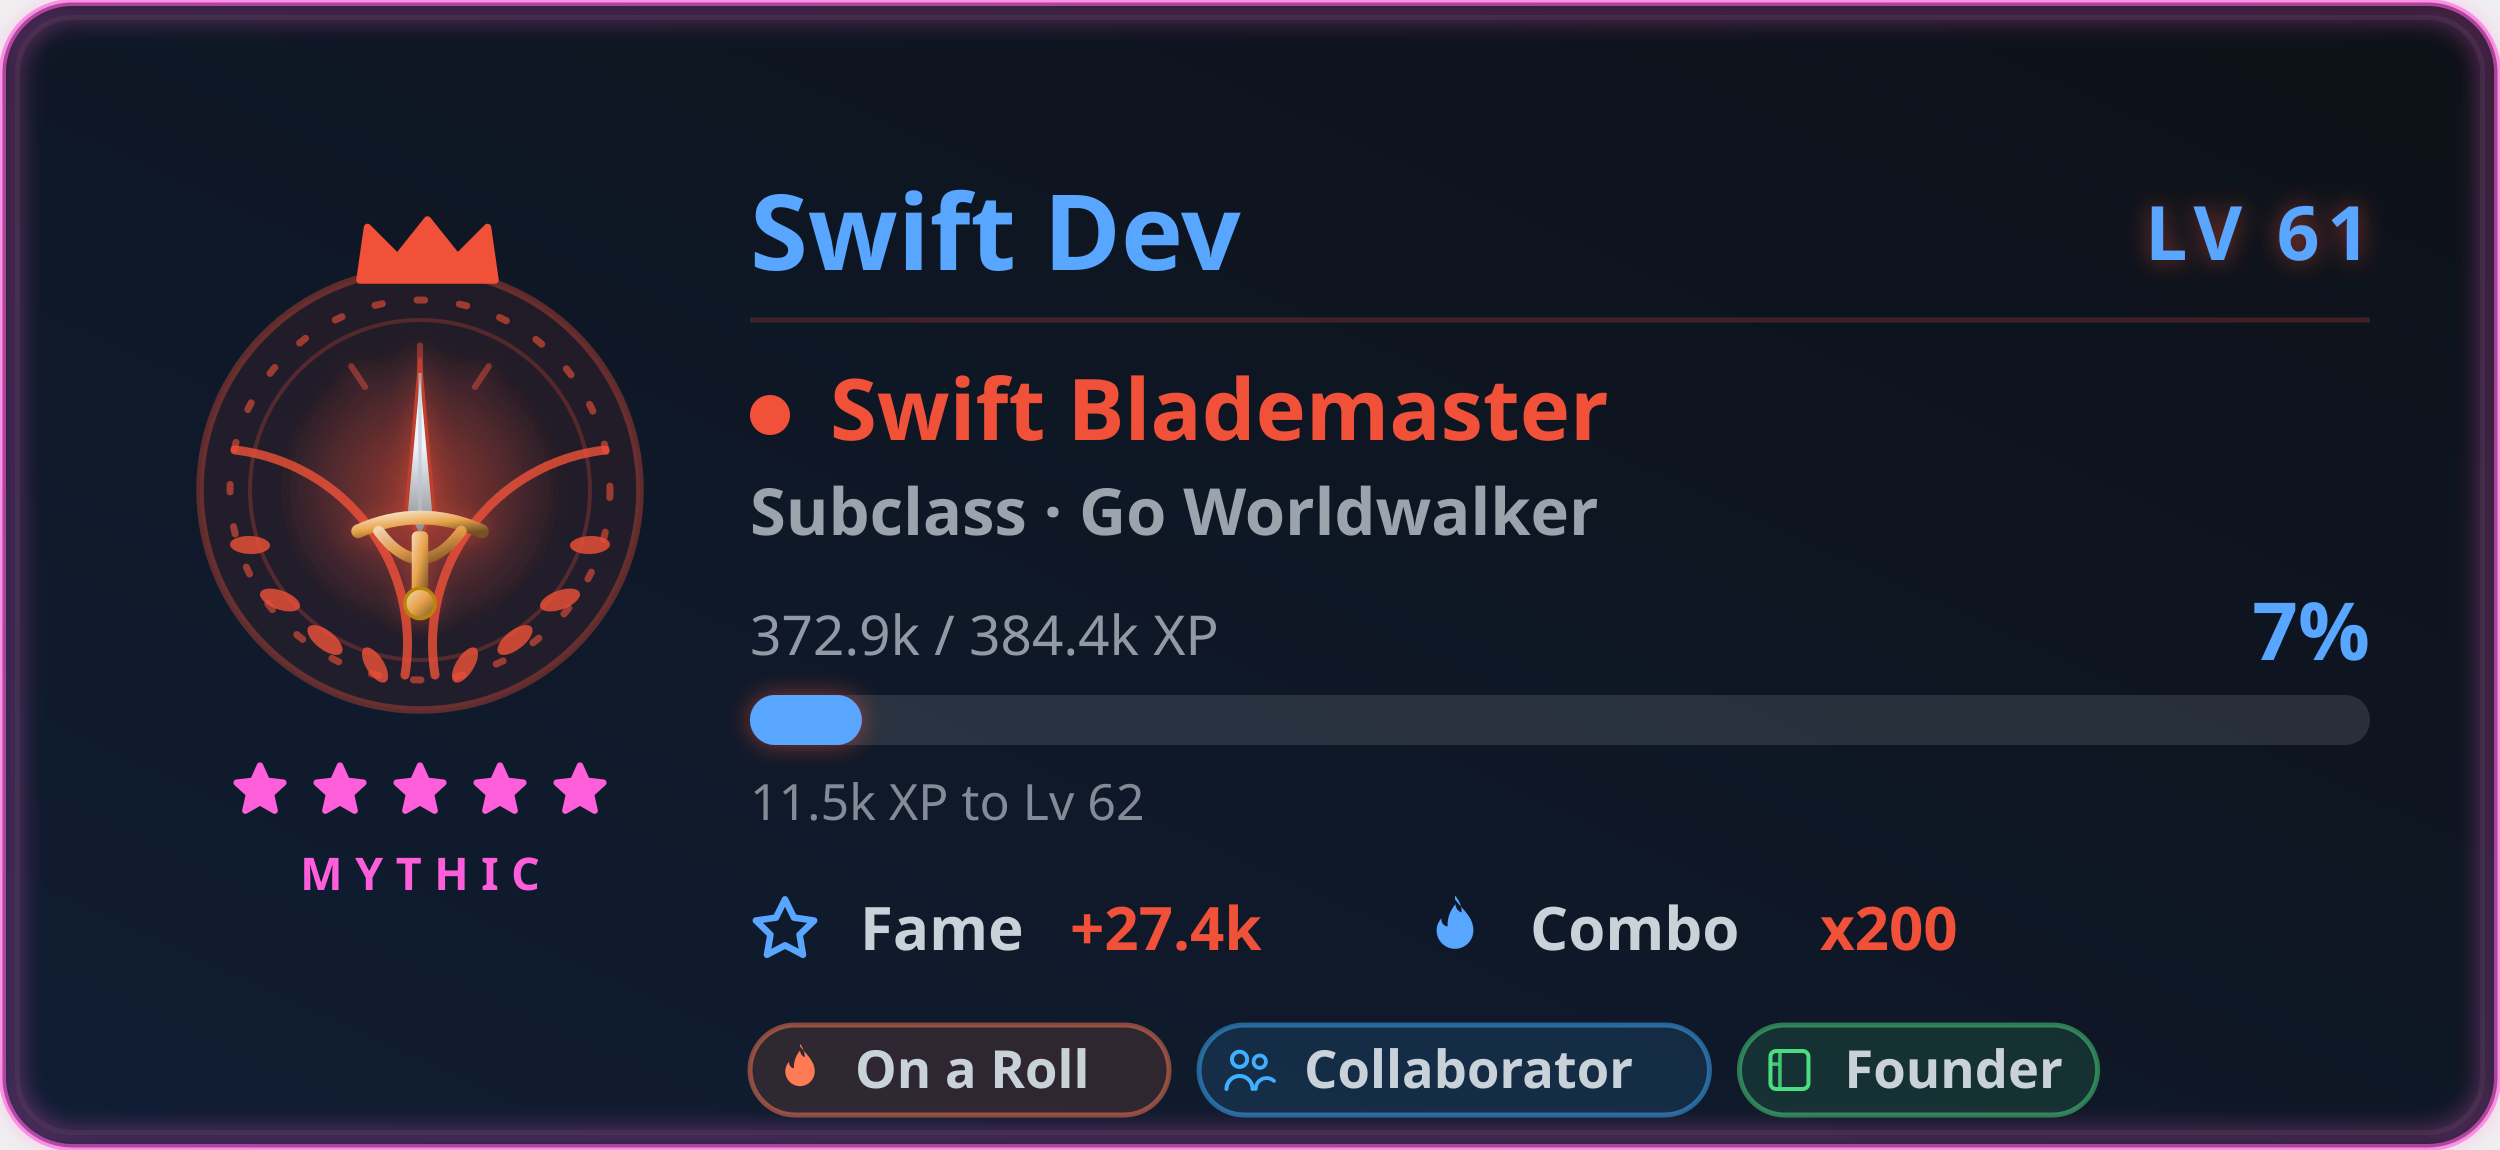
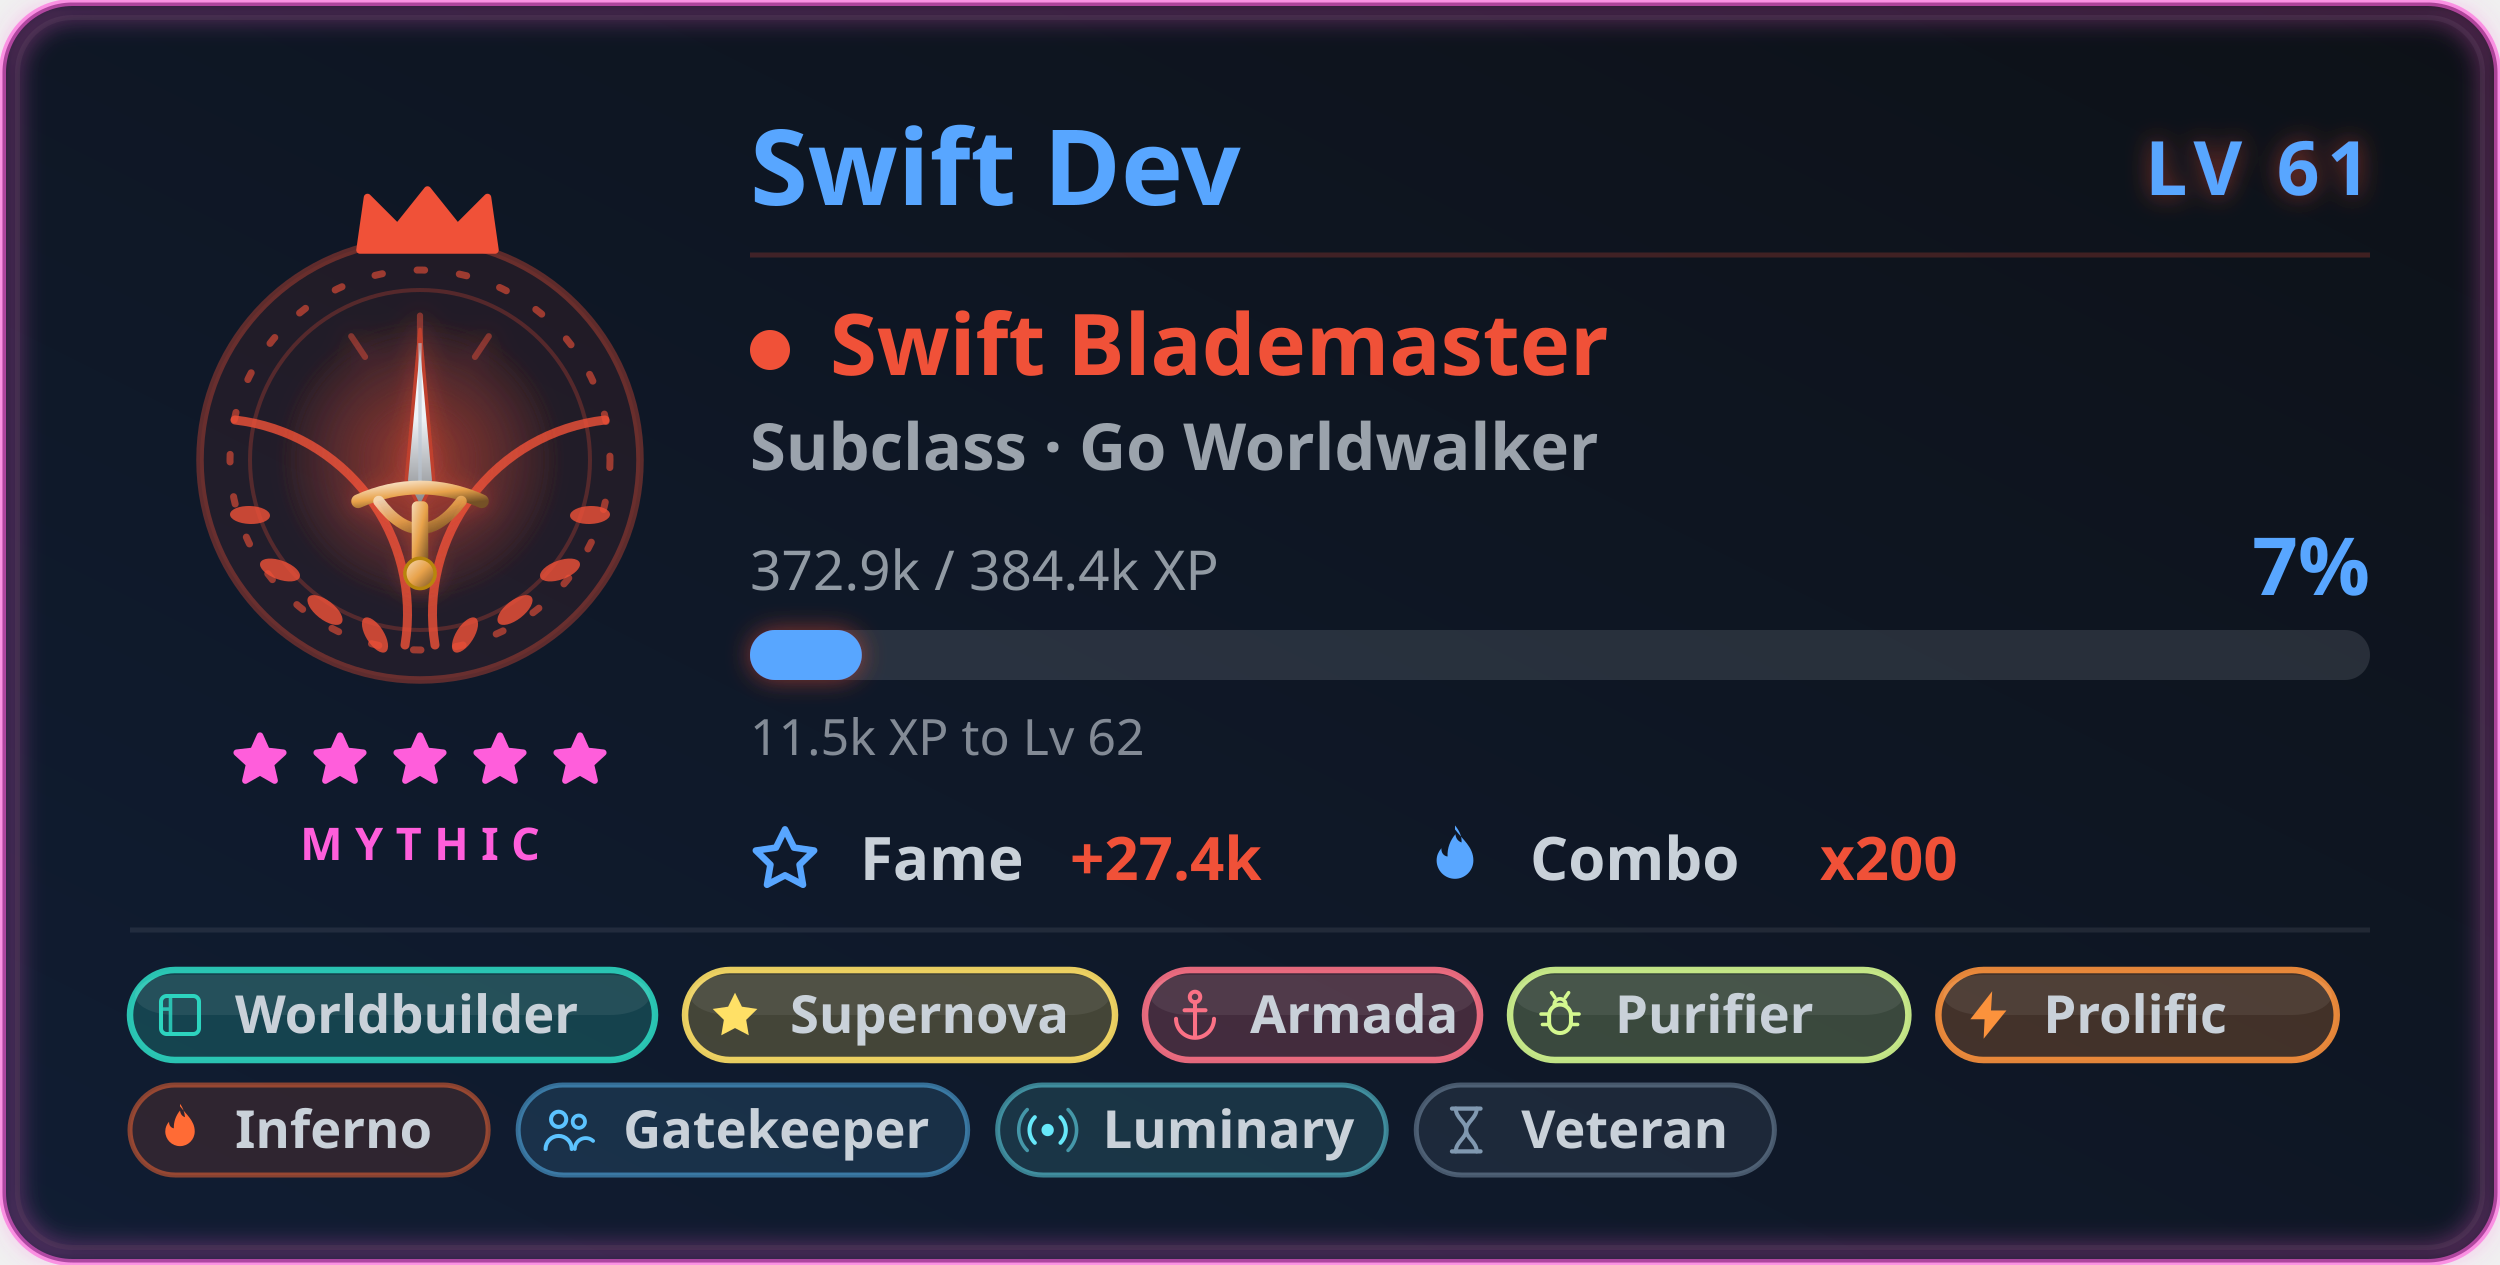
- <svg xmlns="http://www.w3.org/2000/svg" width="500" height="230" viewBox="0 0 500 230" role="img" aria-labelledby="card-title-a11y card-desc-a11y">
+ <svg xmlns="http://www.w3.org/2000/svg" width="500" height="253" viewBox="0 0 500 253" role="img" aria-labelledby="card-title-a11y card-desc-a11y">
  <style>
text { font-family: 'Segoe UI', Ubuntu, 'Helvetica Neue', sans-serif; }
.title { font-size: 18px; font-weight: 600; fill: #58a6ff; }
.title-icon { fill: #58a6ff; }
.icon { fill: #58a6ff; }


.gl-name { font-size: 21px; font-weight: 700; fill: #58a6ff; }
.gl-lvl { font-size: 15px; font-weight: 800; letter-spacing: 1.5px; fill: #58a6ff; }
.gl-class { font-size: 17px; font-weight: 700; fill: #f05138; }
.gl-sub { font-size: 13px; font-weight: 600; fill: #c9d1d9; opacity: 0.75; }
.gl-meta { font-size: 11px; fill: #c9d1d9; opacity: 0.7; }
.gl-pct { font-size: 16px; font-weight: 800; fill: #58a6ff; }
.gl-chip-label { font-size: 12px; font-weight: 600; fill: #c9d1d9; }
.gl-chip-value { font-size: 12px; font-weight: 800; fill: #f05138; }
.gl-hint { font-size: 10px; fill: #c9d1d9; opacity: 0.62; }
.gl-badge-label { font-size: 10.5px; font-weight: 600; }
.gl-rarity { font-size: 9px; font-weight: 700; letter-spacing: 2.5px; fill: #ff5edb; }

</style>
  <defs>
    <linearGradient id="card-bg" x1="0" y1="0" x2="1" y2="1" gradientTransform="rotate(90, 0.5, 0.5)">
      <stop offset="0.0%" stop-color="#0d1117" />
      <stop offset="100.0%" stop-color="#101d33" />
    </linearGradient>
    <filter id="card-glow" x="-50%" y="-50%" width="200%" height="200%">
      <feGaussianBlur in="SourceGraphic" stdDeviation="3" result="blur" />
      <feFlood flood-color="#58a6ff" flood-opacity="0.55" result="tint" />
      <feComposite in="tint" in2="blur" operator="in" result="softGlow" />
      <feMerge>
        <feMergeNode in="softGlow" />
        <feMergeNode in="SourceGraphic" />
      </feMerge>
    </filter>
    <filter id="gl-glow" x="-60%" y="-60%" width="220%" height="220%">
      <feGaussianBlur in="SourceGraphic" stdDeviation="2.4" result="b" />
      <feFlood flood-color="#f05138" flood-opacity="0.55" result="t" />
      <feComposite in="t" in2="b" operator="in" result="g" />
      <feMerge>
        <feMergeNode in="g" />
        <feMergeNode in="SourceGraphic" />
      </feMerge>
    </filter>
    <filter id="gl-rarity" x="-20%" y="-20%" width="140%" height="140%">
      <feGaussianBlur stdDeviation="2.4" />
    </filter>
  </defs>
-   <rect x="0.5" y="0.5" width="499" height="229" rx="14" fill="url(#card-bg)" stroke="#ff5edb" stroke-width="1.4" stroke-opacity="0.6" />
-   <rect x="3.5" y="3.5" width="493" height="223" rx="11" fill="none" stroke="#30363d" stroke-opacity="0.4" />
-   <rect x="2" y="2" width="496" height="226" rx="13" fill="none" stroke="#ff5edb" stroke-width="3.5" stroke-opacity="0.4" filter="url(#gl-rarity)" />
+   <rect x="0.5" y="0.5" width="499" height="252" rx="14" fill="url(#card-bg)" stroke="#ff5edb" stroke-width="1.4" stroke-opacity="0.6" />
+   <rect x="3.5" y="3.5" width="493" height="246" rx="11" fill="none" stroke="#30363d" stroke-opacity="0.4" />
+   <rect x="2" y="2" width="496" height="249" rx="13" fill="none" stroke="#ff5edb" stroke-width="3.5" stroke-opacity="0.4" filter="url(#gl-rarity)" />
  <g class="fade">
    <g class="">
      <g class="flourish">
        <g transform="translate(84,0)">
-           <g transform="translate(0,98)">
+           <g transform="translate(0,92)">
            <path d="M3 37 A 39 39 0 0 1 37 -8" fill="none" stroke="#f05138" stroke-width="1.8" stroke-linecap="round" opacity="0.8" />
            <g fill="#f05138" opacity="0.8">
              <ellipse cx="9" cy="35" rx="4" ry="1.8" transform="rotate(-58 9 35)" />
              <ellipse cx="19" cy="30" rx="4.2" ry="1.9" transform="rotate(-38 19 30)" />
              <ellipse cx="28" cy="22" rx="4.2" ry="1.9" transform="rotate(-20 28 22)" />
              <ellipse cx="34" cy="11" rx="4" ry="1.8" transform="rotate(-2 34 11)" />
            </g>
          </g>
        </g>
        <g transform="translate(84,0) scale(-1,1)">
-           <g transform="translate(0,98)">
+           <g transform="translate(0,92)">
            <path d="M3 37 A 39 39 0 0 1 37 -8" fill="none" stroke="#f05138" stroke-width="1.8" stroke-linecap="round" opacity="0.8" />
            <g fill="#f05138" opacity="0.8">
              <ellipse cx="9" cy="35" rx="4" ry="1.8" transform="rotate(-58 9 35)" />
              <ellipse cx="19" cy="30" rx="4.2" ry="1.9" transform="rotate(-38 19 30)" />
              <ellipse cx="28" cy="22" rx="4.2" ry="1.9" transform="rotate(-20 28 22)" />
              <ellipse cx="34" cy="11" rx="4" ry="1.8" transform="rotate(-2 34 11)" />
            </g>
          </g>
        </g>
      </g>
-       <circle cx="84" cy="98" r="44" fill="#f05138" fill-opacity="0.08" stroke="#f05138" stroke-opacity="0.35" stroke-width="1.5" />
+       <circle cx="84" cy="92" r="44" fill="#f05138" fill-opacity="0.08" stroke="#f05138" stroke-opacity="0.35" stroke-width="1.5" />
      <g class="">
-         <circle cx="84" cy="98" r="38" fill="none" stroke="#f05138" stroke-opacity="0.6" stroke-width="1.4" stroke-dasharray="1.5 7" stroke-linecap="round" />
-         <circle cx="84" cy="98" r="34" fill="none" stroke="#f05138" stroke-opacity="0.25" stroke-width="0.8" />
+         <circle cx="84" cy="92" r="38" fill="none" stroke="#f05138" stroke-opacity="0.6" stroke-width="1.4" stroke-dasharray="1.5 7" stroke-linecap="round" />
+         <circle cx="84" cy="92" r="34" fill="none" stroke="#f05138" stroke-opacity="0.25" stroke-width="0.8" />
      </g>
      <g class="" filter="url(#gl-glow)">
-         <svg class="" x="51" y="65" width="66" height="66" viewBox="0 0 48 48" aria-hidden="true">
+         <svg class="" x="51" y="59" width="66" height="66" viewBox="0 0 48 48" aria-hidden="true">
          <defs>
            <radialGradient id="swHalo" cx="0.5" cy="0.5" r="0.5">
              <stop offset="0" stop-color="#f05138" stop-opacity="0.42" />
              <stop offset="1" stop-color="#f05138" stop-opacity="0" />
            </radialGradient>
            <linearGradient id="swBlade" x1="0" y1="0" x2="0" y2="1">
              <stop offset="0" stop-color="#f7f9fb" />
              <stop offset="0.5" stop-color="#eef2f7" />
              <stop offset="1" stop-color="#838588" />
            </linearGradient>
            <linearGradient id="swGold" x1="0" y1="0" x2="1" y2="1">
              <stop offset="0" stop-color="#f6dab7" />
              <stop offset="0.5" stop-color="#e8a24a" />
              <stop offset="1" stop-color="#745125" />
            </linearGradient>
          </defs>
          <circle cx="24" cy="24" r="21" fill="url(#swHalo)" />
          <g stroke="#f05138" stroke-width="0.9" stroke-opacity="0.45" stroke-linecap="round">
            <path d="M24 3 V7 M14 6 L16 9 M34 6 L32 9" />
          </g>
          <path d="M24 5 L26 27 L24 31 L22 27 Z" fill="url(#swBlade)" stroke="#c0412d" stroke-width="0.5" stroke-linejoin="round" />
          <path d="M24 7 V29" stroke="#b9c4d2" stroke-width="0.5" stroke-opacity="0.6" />
          <path d="M15 30 Q24 26 33 30" fill="none" stroke="url(#swGold)" stroke-width="2" stroke-linecap="round" />
          <path d="M18 30 Q24 38 30 30" fill="none" stroke="url(#swGold)" stroke-width="1.6" stroke-linecap="round" opacity="0.9" />
          <rect x="22.8" y="30" width="2.4" height="9" rx="0.8" fill="url(#swGold)" />
          <circle cx="24" cy="40.5" r="2.2" fill="url(#swGold)" stroke="#b8860b" stroke-width="0.5" />
        </svg>
      </g>
-       <g transform="translate(69, 42.5) scale(1.5)">
+       <g transform="translate(69, 36.5) scale(1.5)">
        <path d="M2 9 L3 2 L7 6 L11 1 L15 6 L19 2 L20 9 Z" fill="#f05138" stroke="#f05138" stroke-width="1" stroke-linejoin="round" />
      </g>
    </g>
    <g>
-       <g class="" transform="translate(45.5, 151.5) scale(0.5416667)" fill="#ff5edb" stroke="#ff5edb" stroke-width="2.4" stroke-linejoin="round" stroke-linecap="round" opacity="1">
-         <path d="M12 3 L14.5 8.6 L20.6 9.3 L16 13.5 L17.4 19.6 L12 16.5 L6.6 19.6 L8 13.5 L3.4 9.3 L9.5 8.6 Z" />
-       </g>
-       <g class="" transform="translate(61.5, 151.5) scale(0.5416667)" fill="#ff5edb" stroke="#ff5edb" stroke-width="2.4" stroke-linejoin="round" stroke-linecap="round" opacity="1">
-         <path d="M12 3 L14.5 8.6 L20.6 9.3 L16 13.5 L17.4 19.6 L12 16.5 L6.6 19.6 L8 13.5 L3.4 9.3 L9.5 8.6 Z" />
-       </g>
-       <g class="" transform="translate(77.5, 151.5) scale(0.5416667)" fill="#ff5edb" stroke="#ff5edb" stroke-width="2.4" stroke-linejoin="round" stroke-linecap="round" opacity="1">
-         <path d="M12 3 L14.5 8.6 L20.6 9.3 L16 13.5 L17.4 19.6 L12 16.5 L6.6 19.6 L8 13.5 L3.4 9.3 L9.5 8.6 Z" />
-       </g>
-       <g class="" transform="translate(93.5, 151.5) scale(0.5416667)" fill="#ff5edb" stroke="#ff5edb" stroke-width="2.4" stroke-linejoin="round" stroke-linecap="round" opacity="1">
-         <path d="M12 3 L14.5 8.6 L20.6 9.3 L16 13.5 L17.4 19.6 L12 16.5 L6.6 19.6 L8 13.5 L3.4 9.3 L9.5 8.6 Z" />
-       </g>
-       <g class="" transform="translate(109.5, 151.5) scale(0.5416667)" fill="#ff5edb" stroke="#ff5edb" stroke-width="2.4" stroke-linejoin="round" stroke-linecap="round" opacity="1">
-         <path d="M12 3 L14.5 8.6 L20.6 9.3 L16 13.5 L17.4 19.6 L12 16.5 L6.6 19.6 L8 13.5 L3.4 9.3 L9.5 8.6 Z" />
-       </g>
-     </g>
-     <text class="gl-rarity" x="84" y="178" text-anchor="middle">MYTHIC</text>
+       <g class="" transform="translate(45.5, 145.5) scale(0.5416667)" fill="#ff5edb" stroke="#ff5edb" stroke-width="2.4" stroke-linejoin="round" stroke-linecap="round" opacity="1">
+         <path d="M12 3 L14.5 8.6 L20.6 9.3 L16 13.5 L17.4 19.6 L12 16.5 L6.6 19.6 L8 13.5 L3.4 9.3 L9.5 8.6 Z" />
+       </g>
+       <g class="" transform="translate(61.5, 145.5) scale(0.5416667)" fill="#ff5edb" stroke="#ff5edb" stroke-width="2.4" stroke-linejoin="round" stroke-linecap="round" opacity="1">
+         <path d="M12 3 L14.5 8.6 L20.6 9.3 L16 13.5 L17.4 19.6 L12 16.5 L6.6 19.6 L8 13.5 L3.4 9.3 L9.5 8.6 Z" />
+       </g>
+       <g class="" transform="translate(77.5, 145.5) scale(0.5416667)" fill="#ff5edb" stroke="#ff5edb" stroke-width="2.4" stroke-linejoin="round" stroke-linecap="round" opacity="1">
+         <path d="M12 3 L14.5 8.6 L20.6 9.3 L16 13.5 L17.4 19.6 L12 16.5 L6.6 19.6 L8 13.5 L3.4 9.3 L9.5 8.6 Z" />
+       </g>
+       <g class="" transform="translate(93.5, 145.5) scale(0.5416667)" fill="#ff5edb" stroke="#ff5edb" stroke-width="2.4" stroke-linejoin="round" stroke-linecap="round" opacity="1">
+         <path d="M12 3 L14.5 8.6 L20.6 9.3 L16 13.5 L17.4 19.6 L12 16.5 L6.6 19.6 L8 13.5 L3.4 9.3 L9.5 8.6 Z" />
+       </g>
+       <g class="" transform="translate(109.5, 145.5) scale(0.5416667)" fill="#ff5edb" stroke="#ff5edb" stroke-width="2.4" stroke-linejoin="round" stroke-linecap="round" opacity="1">
+         <path d="M12 3 L14.5 8.6 L20.6 9.3 L16 13.5 L17.4 19.6 L12 16.5 L6.6 19.6 L8 13.5 L3.4 9.3 L9.5 8.6 Z" />
+       </g>
+     </g>
+     <text class="gl-rarity" x="84" y="172" text-anchor="middle">MYTHIC</text>
  </g>
  <g class="fade" style="animation-delay:.15s">
-     <text class="gl-name" x="150" y="54">Swift Dev</text>
-     <text class="gl-lvl glow-pulse" x="474" y="52" text-anchor="end" filter="url(#gl-glow)">LV 61</text>
-     <line x1="150" y1="64" x2="474" y2="64" stroke="#f05138" stroke-opacity="0.22" stroke-width="1" />
-     <circle cx="154" cy="83" r="4" fill="#f05138" />
-     <text class="gl-class" x="166" y="88">Swift Blademaster</text>
-     <text class="gl-sub" x="150" y="107">Subclass · Go Worldwalker</text>
-     <text class="gl-meta" x="150" y="131">372.9k / 384.4k XP</text>
-     <text class="gl-pct " x="474" y="132" text-anchor="end">7%</text>
-     <rect x="150" y="139" width="324" height="10" rx="5" fill="#c9d1d9" fill-opacity="0.14" />
-     <rect class="xp-fill " x="150" y="139" width="22.364" height="10" rx="5" fill="#58a6ff" filter="url(#gl-glow)" />
-     <text class="gl-hint" x="150" y="164">11.5k XP to Lv 62</text>
-     <g transform="translate(150, 190)">
+     <text class="gl-name" x="150" y="41">Swift Dev</text>
+     <text class="gl-lvl glow-pulse" x="474" y="39" text-anchor="end" filter="url(#gl-glow)">LV 61</text>
+     <line x1="150" y1="51" x2="474" y2="51" stroke="#f05138" stroke-opacity="0.22" stroke-width="1" />
+     <circle cx="154" cy="70" r="4" fill="#f05138" />
+     <text class="gl-class" x="166" y="75">Swift Blademaster</text>
+     <text class="gl-sub" x="150" y="94">Subclass · Go Worldwalker</text>
+     <text class="gl-meta" x="150" y="118">372.9k / 384.4k XP</text>
+     <text class="gl-pct " x="474" y="119" text-anchor="end">7%</text>
+     <rect x="150" y="126" width="324" height="10" rx="5" fill="#c9d1d9" fill-opacity="0.14" />
+     <rect class="xp-fill " x="150" y="126" width="22.364" height="10" rx="5" fill="#58a6ff" filter="url(#gl-glow)" />
+     <text class="gl-hint" x="150" y="151">11.5k XP to Lv 62</text>
+     <g transform="translate(150, 176)">
      <svg class="icon" x="0" y="-11" width="14" height="14" viewBox="0 0 16 16" aria-hidden="true">
        <path fill-rule="evenodd" d="M8 .25a.75.75 0 0 1 .673.418l1.882 3.815 4.21.612a.75.75 0 0 1 .416 1.279l-3.046 2.97.719 4.192a.75.75 0 0 1-1.088.791L8 12.347l-3.766 1.98a.75.75 0 0 1-1.088-.79l.72-4.194L.818 6.374a.75.75 0 0 1 .416-1.28l4.21-.611L7.327.668A.75.75 0 0 1 8 .25zm0 2.445L6.615 5.5a.75.75 0 0 1-.564.41l-3.097.45 2.24 2.184a.75.75 0 0 1 .216.664l-.528 3.084 2.769-1.456a.75.75 0 0 1 .698 0l2.77 1.456-.53-3.084a.75.75 0 0 1 .216-.664l2.24-2.183-3.096-.45a.75.75 0 0 1-.564-.41L8 2.694v.001z" />
      </svg>
      <text class="gl-chip-label" x="22" y="0">Fame</text>
      <text class="gl-chip-value" x="64" y="0">+27.4k</text>
    </g>
-     <g transform="translate(284, 190)">
+     <g transform="translate(284, 176)">
      <svg class="icon" x="0" y="-11" width="14" height="14" viewBox="0 0 16 16" aria-hidden="true">
        <path fill-rule="evenodd" d="M8 1c1.7 2.3 4.2 4 4.2 7.1a4.2 4.2 0 0 1-8.4 0c0-1.1.4-2 1.1-2.8-.1 1 .5 1.8 1.4 1.9-.1-1.9.6-3.7 1.8-5.1.1 1 .6 1.6 1.4 1.9.1-1.4-.5-2.7-1.5-3.9z" />
      </svg>
      <text class="gl-chip-label" x="22" y="0">Combo</text>
      <text class="gl-chip-value" x="80" y="0">x200</text>
    </g>
  </g>
  <g class="fade" style="animation-delay:.2s">
-     <g>
-       <rect x="150" y="205" width="83.81" height="18" rx="9" fill="#ff7b54" fill-opacity="0.13" stroke="#ff7b54" stroke-opacity="0.5" stroke-width="1" />
-       <g transform="translate(154.3, 208.3) scale(0.475)">
-         <path d="M12 2c2.5 3.4 6.2 6 6.2 10.6a6.2 6.2 0 0 1-12.4 0c0-1.6.6-3 1.6-4.1-.1 1.5.8 2.6 2 2.8-.1-2.8.9-5.4 2.6-7.5.2 1.5.9 2.4 2.1 2.8-.2-2-.8-4-2.1-5.6Z" fill="#ff7b54" />
-       </g>
-       <text class="gl-badge-label" x="171" y="217.6" fill="#c9d1d9">On a Roll</text>
-     </g>
-     <g>
-       <rect x="239.81" y="205" width="102.08" height="18" rx="9" fill="#3fb0ff" fill-opacity="0.13" stroke="#3fb0ff" stroke-opacity="0.5" stroke-width="1" />
-       <g transform="translate(244.11, 208.3) scale(0.475)">
-         <circle cx="8" cy="7.5" r="3.2" fill="none" stroke="#3fb0ff" stroke-width="1.7" />
-         <path d="M2.5 20a5.5 5.5 0 0 1 11 0" fill="none" stroke="#3fb0ff" stroke-width="1.7" stroke-linecap="round" />
-         <circle cx="16.5" cy="8.5" r="2.6" fill="none" stroke="#3fb0ff" stroke-width="1.6" />
-         <path d="M14.8 20a4.6 4.6 0 0 1 7.7-3.4" fill="none" stroke="#3fb0ff" stroke-width="1.6" stroke-linecap="round" />
-       </g>
-       <text class="gl-badge-label" x="260.81" y="217.6" fill="#c9d1d9">Collaborator</text>
-     </g>
-     <g>
-       <rect x="347.89" y="205" width="71.63" height="18" rx="9" fill="#4ade80" fill-opacity="0.13" stroke="#4ade80" stroke-opacity="0.5" stroke-width="1" />
-       <g transform="translate(352.19, 208.3) scale(0.475)">
-         <rect x="4" y="4" width="16" height="16" rx="2.4" fill="none" stroke="#4ade80" stroke-width="1.7" />
-         <path d="M8 4v16 M4 9.5h4" fill="none" stroke="#4ade80" stroke-width="1.5" opacity="0.85" />
-       </g>
-       <text class="gl-badge-label" x="368.89" y="217.6" fill="#c9d1d9">Founder</text>
+     <line x1="26" y1="186" x2="474" y2="186" stroke="#c9d1d9" stroke-opacity="0.1" stroke-width="1" />
+     <g>
+       <rect x="26" y="194" width="105.003" height="18" rx="9" fill="#2dd4bf" fill-opacity="0.22" stroke="#2dd4bf" stroke-opacity="0.9" stroke-width="1.3" />
+       <rect x="27" y="195" width="103.003" height="8" rx="8" fill="#ffffff" fill-opacity="0.07" />
+       <g transform="translate(30.3, 197.3) scale(0.475)">
+         <rect x="4" y="4" width="16" height="16" rx="2.4" fill="none" stroke="#2dd4bf" stroke-width="1.7" />
+         <path d="M8 4v16 M4 9.5h4" fill="none" stroke="#2dd4bf" stroke-width="1.5" opacity="0.85" />
+       </g>
+       <text class="gl-badge-label" x="47" y="206.6" fill="#c9d1d9" font-weight="800">Worldbuilder</text>
+     </g>
+     <g>
+       <rect x="137.003" y="194" width="86.002" height="18" rx="9" fill="#ffe066" fill-opacity="0.22" stroke="#ffe066" stroke-opacity="0.9" stroke-width="1.3" />
+       <rect x="138.003" y="195" width="84.002" height="8" rx="8" fill="#ffffff" fill-opacity="0.07" />
+       <g transform="translate(141.3032, 197.3) scale(0.475)">
+         <path d="M12 2.6 14.9 8.5 21.4 9.45 16.7 14.05 17.8 20.55 12 17.5 6.2 20.55 7.3 14.05 2.6 9.45 9.1 8.5Z" fill="#ffe066" />
+       </g>
+       <text class="gl-badge-label" x="158.003" y="206.6" fill="#c9d1d9" font-weight="800">Supernova</text>
+     </g>
+     <g>
+       <rect x="229.006" y="194" width="67.002" height="18" rx="9" fill="#fb7185" fill-opacity="0.22" stroke="#fb7185" stroke-opacity="0.9" stroke-width="1.3" />
+       <rect x="230.006" y="195" width="65.002" height="8" rx="8" fill="#ffffff" fill-opacity="0.07" />
+       <g transform="translate(233.3056, 197.3) scale(0.475)">
+         <circle cx="12" cy="4.4" r="2.2" fill="none" stroke="#fb7185" stroke-width="1.7" />
+         <path d="M12 6.6V21M7.6 10h8.8" fill="none" stroke="#fb7185" stroke-width="1.7" stroke-linejoin="round" stroke-linecap="round" />
+         <path d="M4 13.6a8 8 0 0 0 16 0" fill="none" stroke="#fb7185" stroke-width="1.7" stroke-linejoin="round" stroke-linecap="round" />
+       </g>
+       <text class="gl-badge-label" x="250.006" y="206.6" fill="#c9d1d9" font-weight="800">Armada</text>
+     </g>
+     <g>
+       <rect x="302.007" y="194" width="79.669" height="18" rx="9" fill="#d4f88f" fill-opacity="0.22" stroke="#d4f88f" stroke-opacity="0.9" stroke-width="1.3" />
+       <rect x="303.007" y="195" width="77.669" height="8" rx="8" fill="#ffffff" fill-opacity="0.07" />
+       <g transform="translate(306.3072, 197.3) scale(0.475)">
+         <rect x="7.4" y="7.6" width="9.2" height="12" rx="4.6" fill="none" stroke="#d4f88f" stroke-width="1.7" />
+         <path d="M9.6 7.6a2.4 2.4 0 0 1 4.8 0" fill="none" stroke="#d4f88f" stroke-width="1.6" stroke-linejoin="round" stroke-linecap="round" />
+         <path d="M7.4 11.6H4M16.6 11.6H20M7.4 16H4.6M16.6 16H19.4M9.8 4.6 8.4 2.6M14.2 4.6 15.6 2.6" fill="none" stroke="#d4f88f" stroke-width="1.5" stroke-linejoin="round" stroke-linecap="round" />
+       </g>
+       <text class="gl-badge-label" x="323.007" y="206.6" fill="#c9d1d9" font-weight="800">Purifier</text>
+     </g>
+     <g>
+       <rect x="387.676" y="194" width="79.669" height="18" rx="9" fill="#fb923c" fill-opacity="0.22" stroke="#fb923c" stroke-opacity="0.9" stroke-width="1.3" />
+       <rect x="388.676" y="195" width="77.669" height="8" rx="8" fill="#ffffff" fill-opacity="0.07" />
+       <g transform="translate(391.976, 197.3) scale(0.475)">
+         <path d="M13.6 2 4.4 13.8h6L10 22l9.6-11.9h-6.5Z" fill="#fb923c" />
+       </g>
+       <text class="gl-badge-label" x="408.676" y="206.6" fill="#c9d1d9" font-weight="800">Prolific</text>
+     </g>
+     <g>
+       <rect x="26" y="217" width="71.63" height="18" rx="9" fill="#ff6b35" fill-opacity="0.13" stroke="#ff6b35" stroke-opacity="0.5" stroke-width="1" />
+       <g transform="translate(30.3, 220.3) scale(0.475)">
+         <path d="M12 2c2.5 3.4 6.2 6 6.2 10.6a6.2 6.2 0 0 1-12.4 0c0-1.6.6-3 1.6-4.1-.1 1.5.8 2.6 2 2.8-.1-2.8.9-5.4 2.6-7.5.2 1.5.9 2.4 2.1 2.8-.2-2-.8-4-2.1-5.6Z" fill="#ff6b35" />
+       </g>
+       <text class="gl-badge-label" x="47" y="229.6" fill="#c9d1d9">Inferno</text>
+     </g>
+     <g>
+       <rect x="103.63" y="217" width="89.9" height="18" rx="9" fill="#5cc3ff" fill-opacity="0.13" stroke="#5cc3ff" stroke-opacity="0.5" stroke-width="1" />
+       <g transform="translate(107.93, 220.3) scale(0.475)">
+         <circle cx="8" cy="7.5" r="3.2" fill="none" stroke="#5cc3ff" stroke-width="1.7" />
+         <path d="M2.5 20a5.5 5.5 0 0 1 11 0" fill="none" stroke="#5cc3ff" stroke-width="1.7" stroke-linecap="round" />
+         <circle cx="16.5" cy="8.5" r="2.6" fill="none" stroke="#5cc3ff" stroke-width="1.6" />
+         <path d="M14.8 20a4.6 4.6 0 0 1 7.7-3.4" fill="none" stroke="#5cc3ff" stroke-width="1.6" stroke-linecap="round" />
+       </g>
+       <text class="gl-badge-label" x="124.63" y="229.6" fill="#c9d1d9">Gatekeeper</text>
+     </g>
+     <g>
+       <rect x="199.53" y="217" width="77.72" height="18" rx="9" fill="#67e8f9" fill-opacity="0.13" stroke="#67e8f9" stroke-opacity="0.5" stroke-width="1" />
+       <g transform="translate(203.83, 220.3) scale(0.475)">
+         <circle cx="12" cy="12" r="2.6" fill="#67e8f9" />
+         <path d="M6.6 6.6a7.6 7.6 0 0 0 0 10.8M17.4 6.6a7.6 7.6 0 0 1 0 10.8" fill="none" stroke="#67e8f9" stroke-width="1.7" stroke-linejoin="round" stroke-linecap="round" />
+         <path d="M3.4 3.4a12.1 12.1 0 0 0 0 17.2M20.6 3.4a12.1 12.1 0 0 1 0 17.2" fill="none" stroke="#67e8f9" stroke-width="1.5" stroke-linejoin="round" stroke-linecap="round" opacity="0.55" />
+       </g>
+       <text class="gl-badge-label" x="220.53" y="229.6" fill="#c9d1d9">Luminary</text>
+     </g>
+     <g>
+       <rect x="283.25" y="217" width="71.63" height="18" rx="9" fill="#8098b0" fill-opacity="0.13" stroke="#8098b0" stroke-opacity="0.5" stroke-width="1" />
+       <g transform="translate(287.55, 220.3) scale(0.475)">
+         <path d="M6 3h12M6 21h12" fill="none" stroke="#8098b0" stroke-width="1.8" stroke-linejoin="round" stroke-linecap="round" />
+         <path d="M7.6 3c0 4 4.4 5.6 4.4 9s-4.4 5-4.4 9M16.4 3c0 4-4.4 5.6-4.4 9s4.4 5 4.4 9" fill="none" stroke="#8098b0" stroke-width="1.7" stroke-linejoin="round" stroke-linecap="round" />
+       </g>
+       <text class="gl-badge-label" x="304.25" y="229.6" fill="#c9d1d9">Veteran</text>
    </g>
  </g>
</svg>
